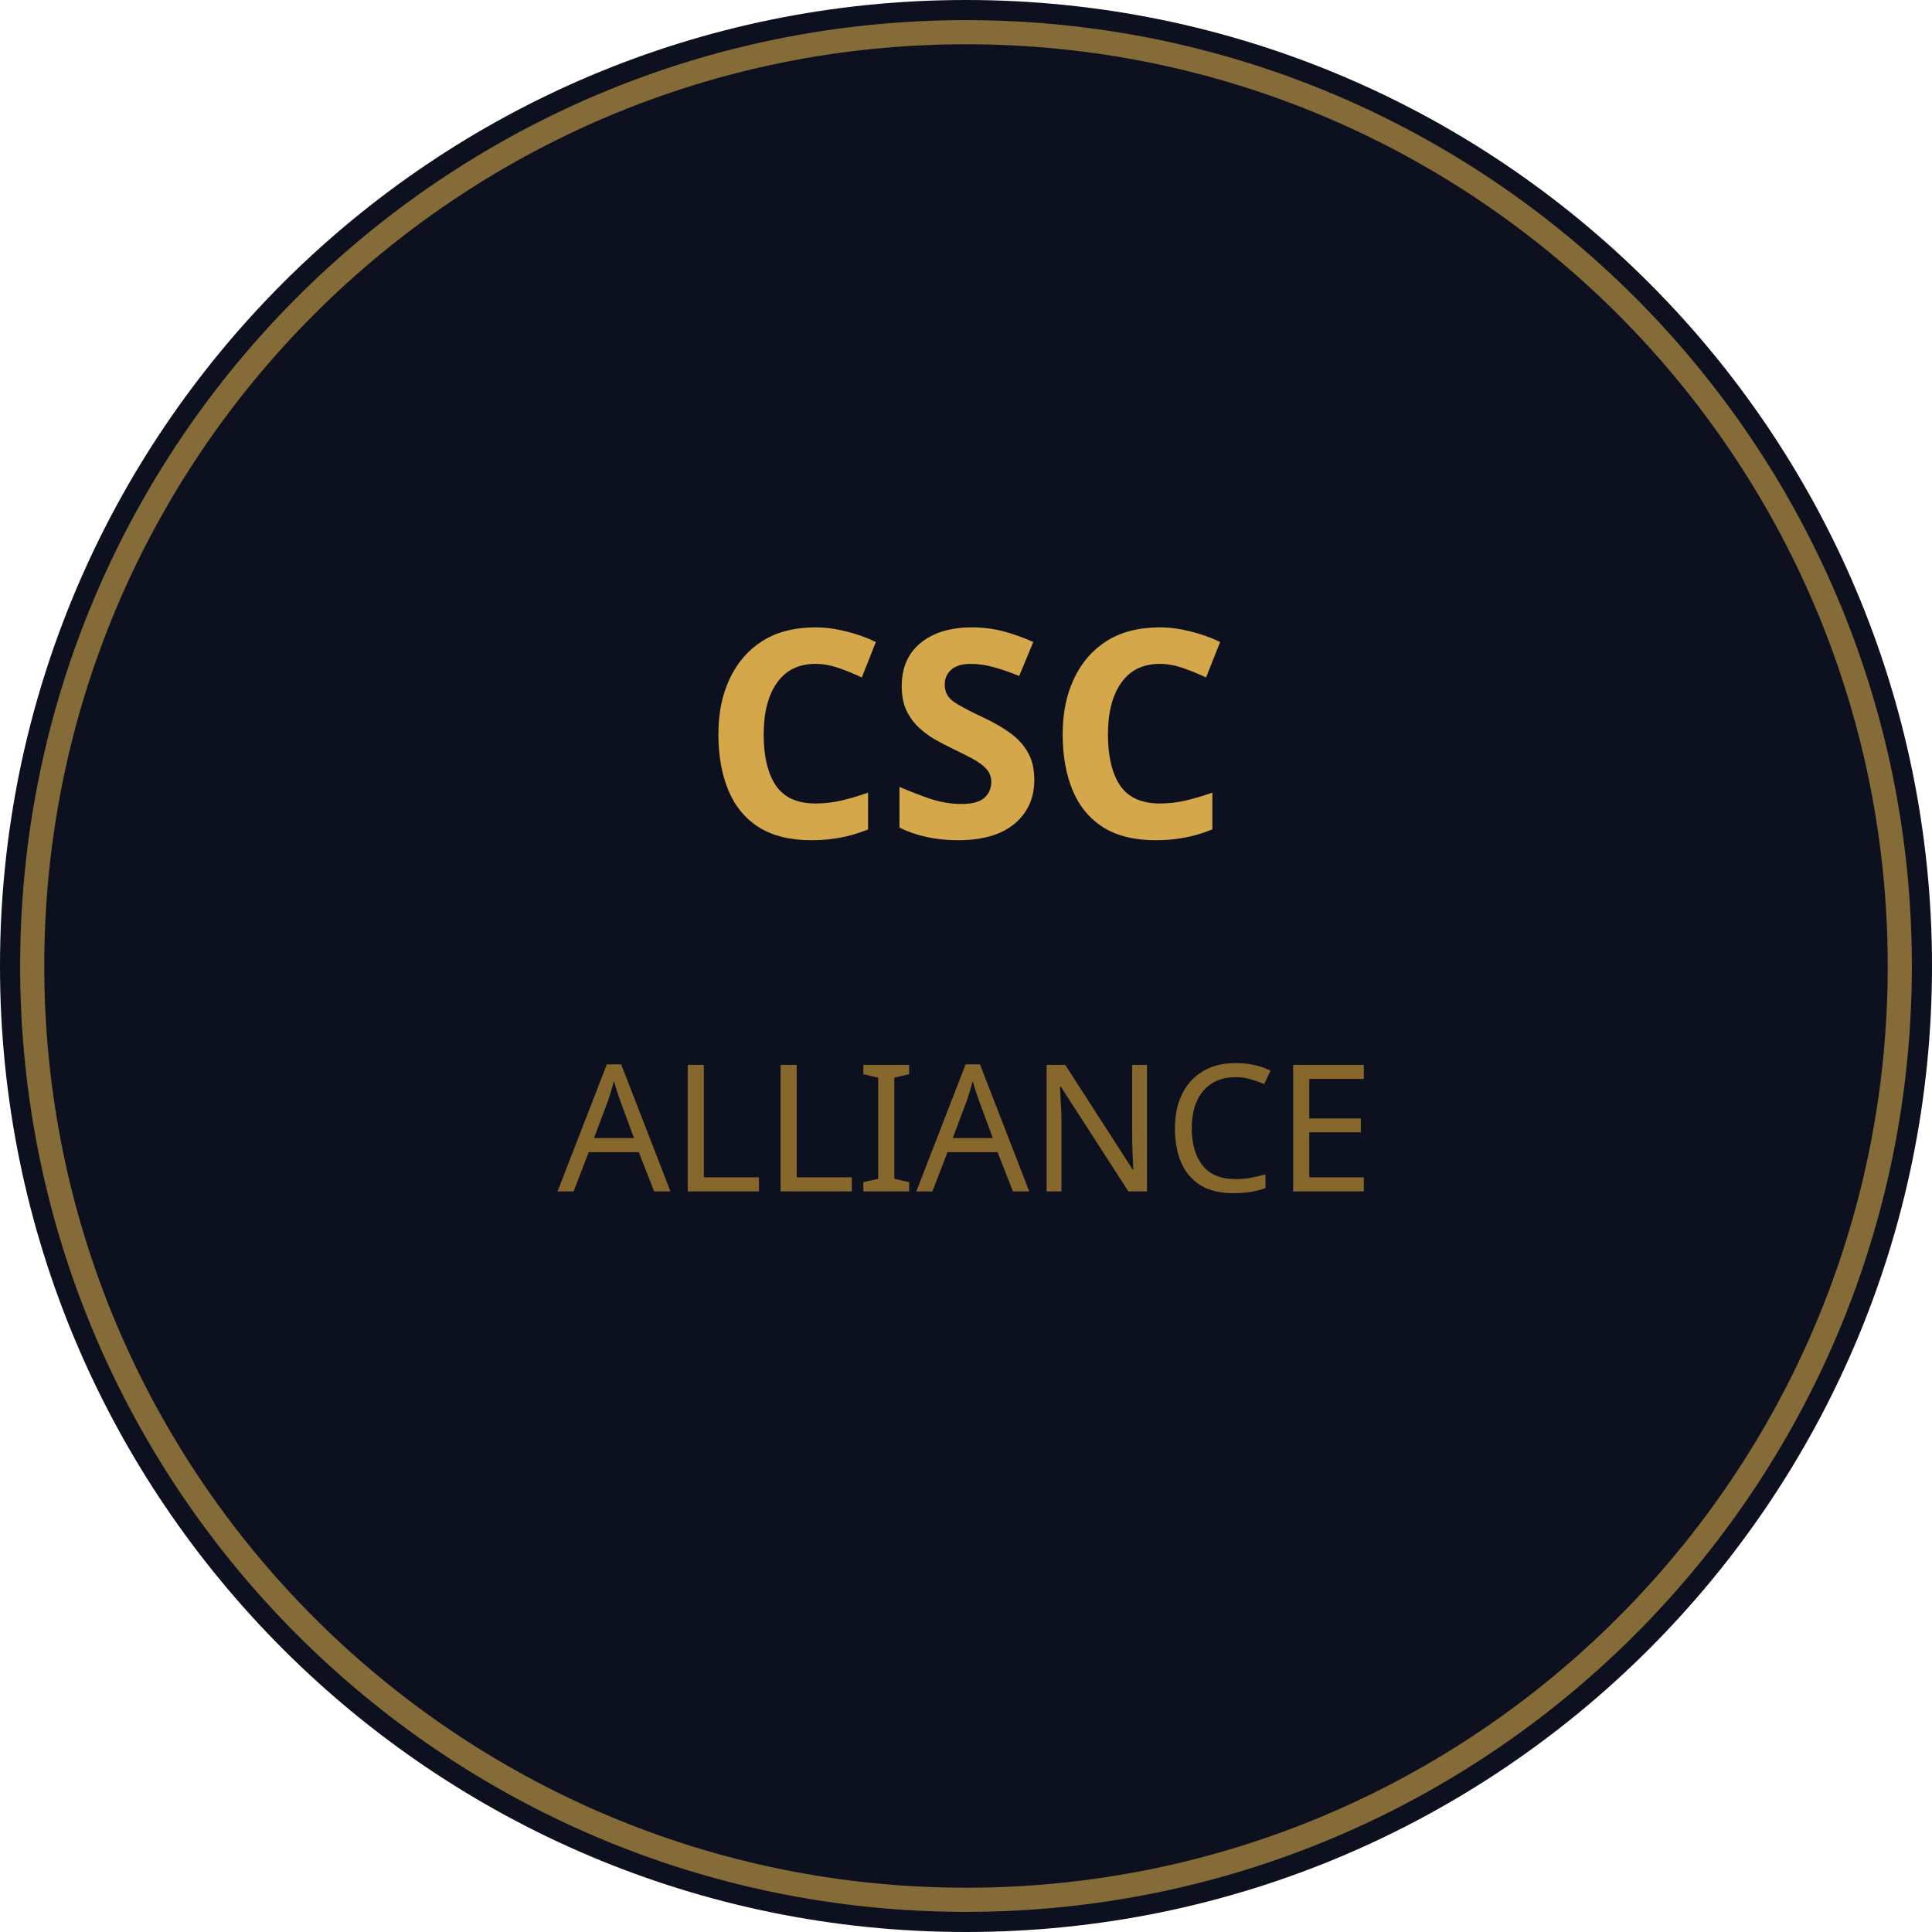
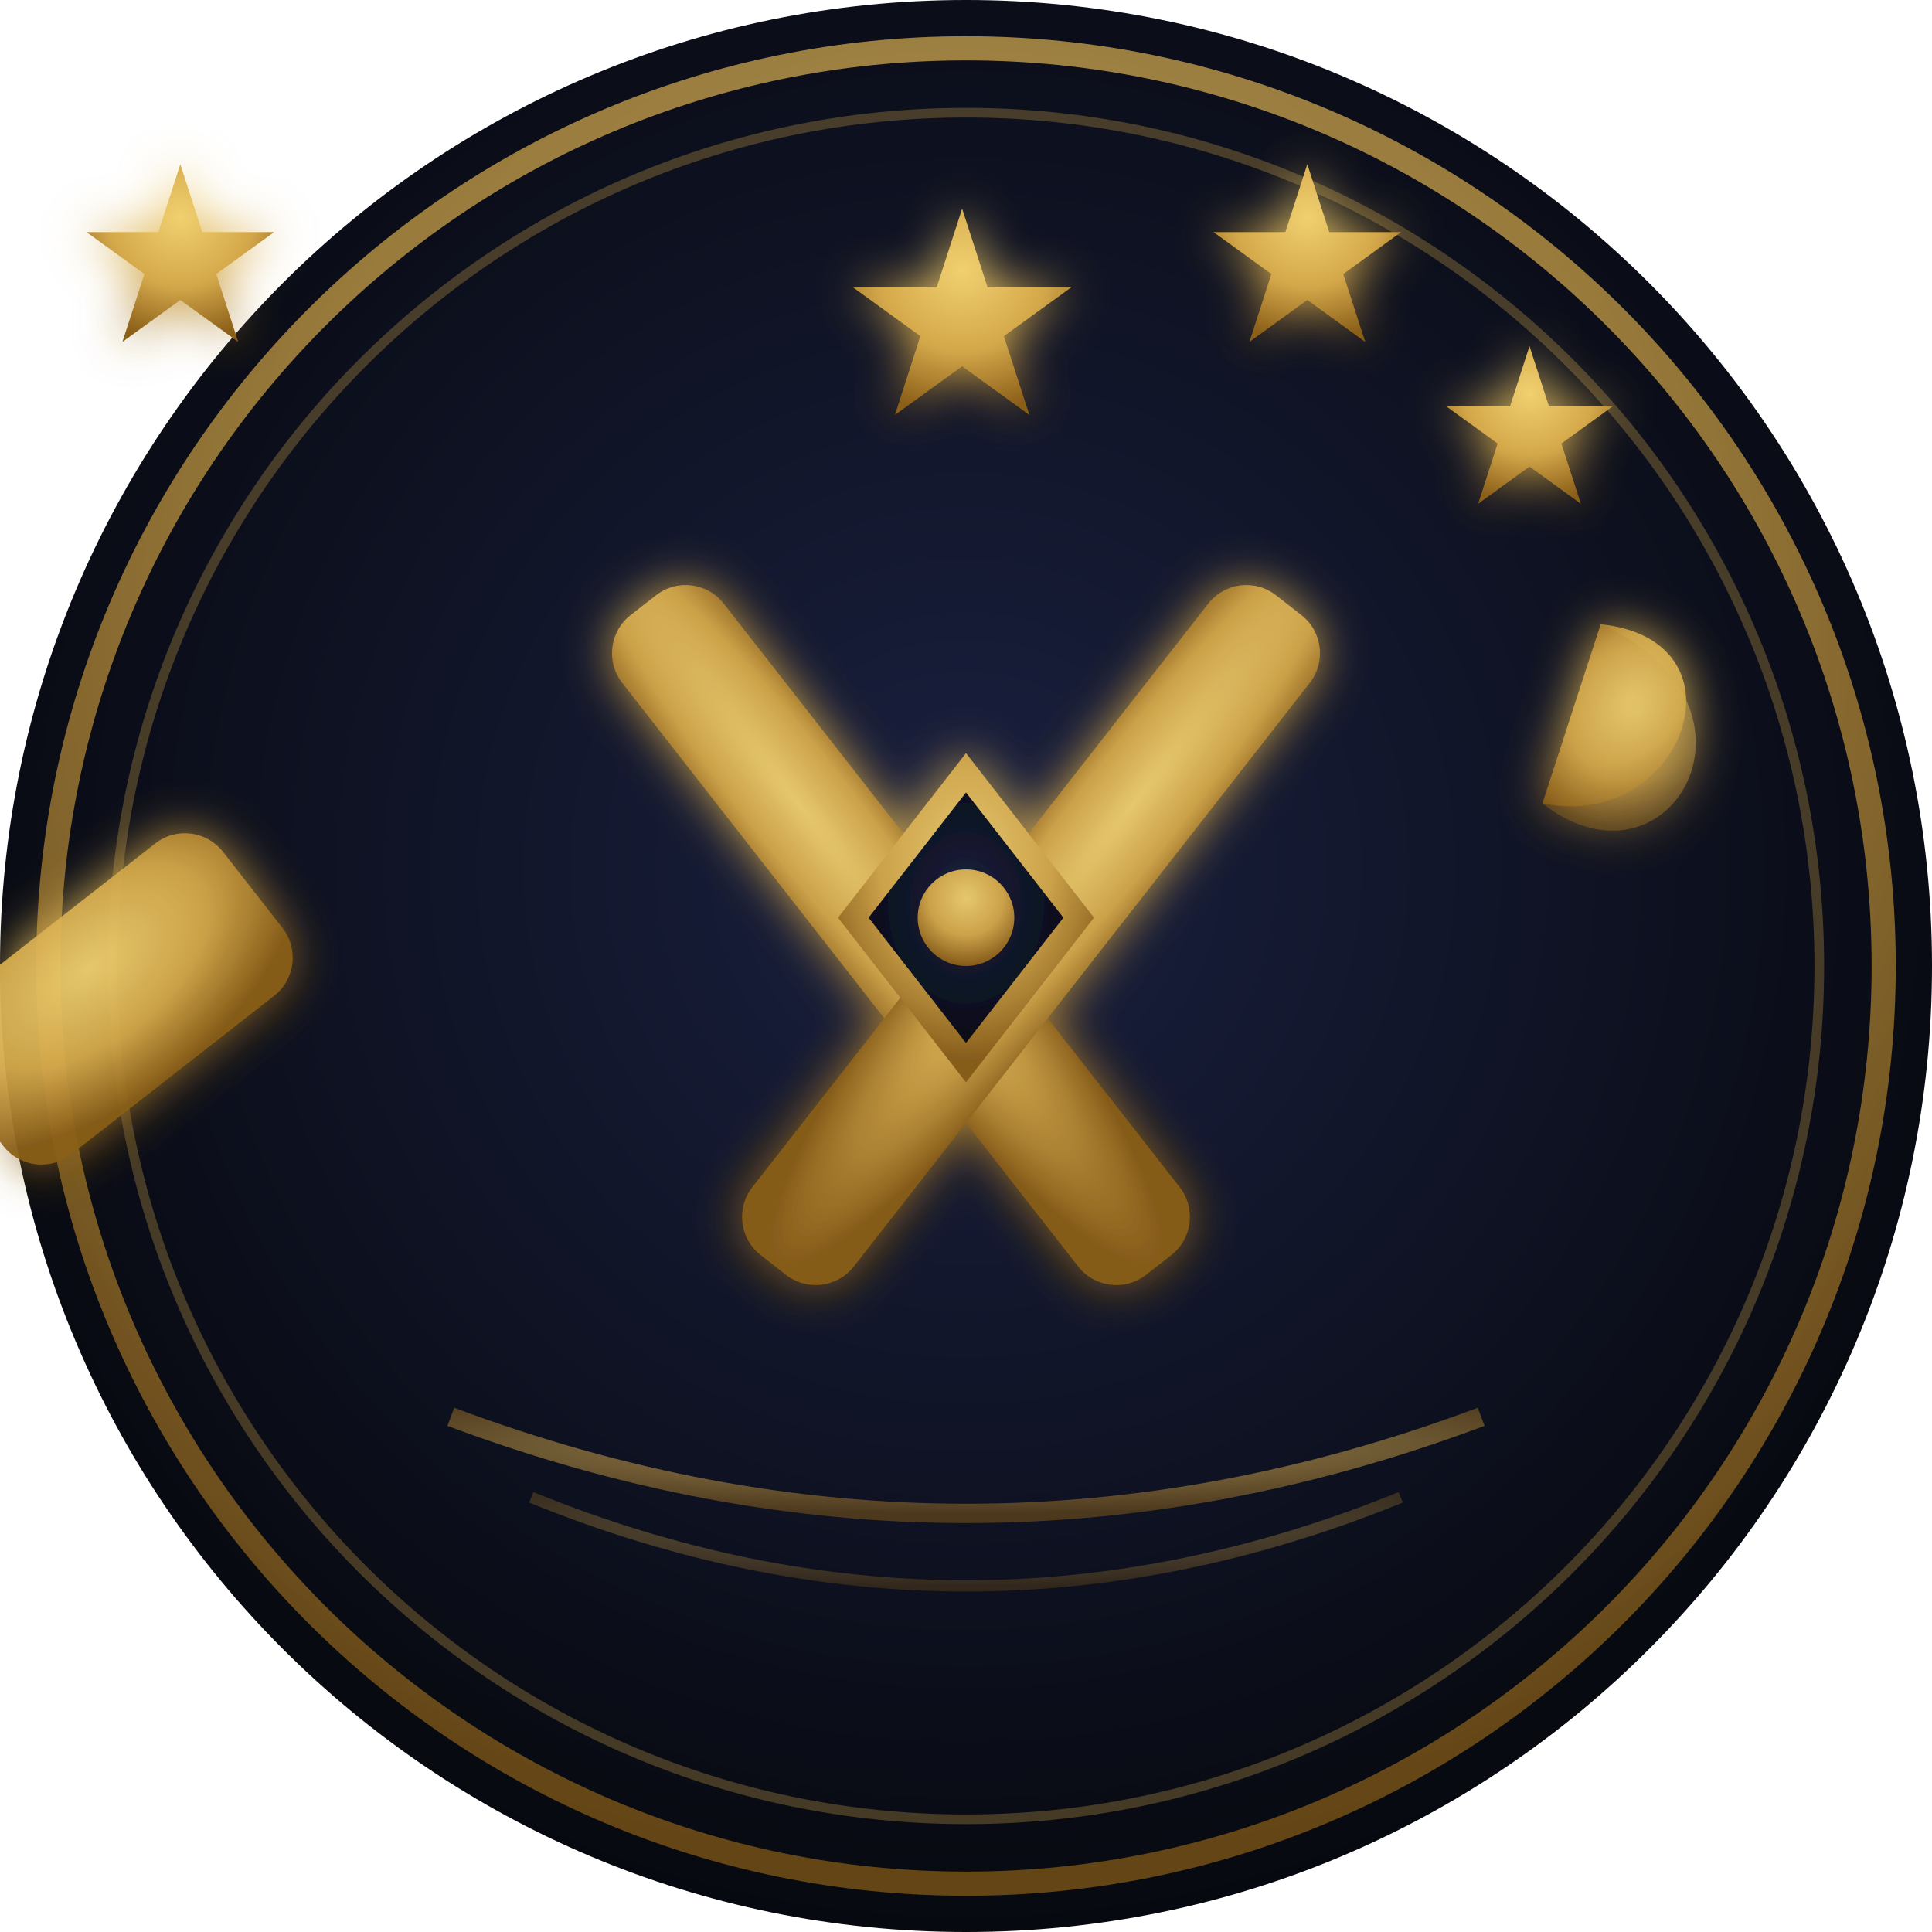
<svg xmlns="http://www.w3.org/2000/svg" viewBox="0 0 120 120">
-   <circle cx="60" cy="60" r="60" fill="#0d101e" />
-   <circle cx="60" cy="60" r="58" fill="none" stroke="rgba(212,168,74,0.6)" stroke-width="1.5" />
-   <text x="60" y="52" text-anchor="middle" font-family="sans-serif" font-weight="700" font-size="18" fill="#d4a84a">CSC</text>
-   <text x="60" y="74" text-anchor="middle" font-family="sans-serif" font-weight="400" font-size="11" fill="rgba(185,142,52,0.7)">ALLIANCE</text>
+   <defs>
+     <radialGradient id="bg" cx="50%" cy="45%" r="55%">
+       <stop offset="0%" stop-color="#1a2040" />
+       <stop offset="100%" stop-color="#07090f" />
+     </radialGradient>
+     <radialGradient id="gold" cx="50%" cy="30%" r="70%">
+       <stop offset="0%" stop-color="#f0d070" />
+       <stop offset="55%" stop-color="#d4a84a" />
+       <stop offset="100%" stop-color="#8a5e18" />
+     </radialGradient>
+     <filter id="glow">
+       <feGaussianBlur stdDeviation="1.5" result="blur" />
+       <feMerge>
+         <feMergeNode in="blur" />
+         <feMergeNode in="SourceGraphic" />
+       </feMerge>
+     </filter>
+   </defs>
+   <circle cx="60" cy="60" r="60" fill="url(#bg)" />
+   <circle cx="60" cy="60" r="57" fill="none" stroke="url(#gold)" stroke-width="1.5" opacity="0.7" />
+   <circle cx="60" cy="60" r="53" fill="none" stroke="rgba(212,168,74,0.3)" stroke-width="0.6" />
+   <g fill="url(#gold)" filter="url(#glow)">
+     <polygon points="60,10 62.2,16.8 69.4,16.8 63.6,21 65.8,27.8 60,23.6 54.2,27.8 56.4,21 50.6,16.8 57.8,16.8" transform="scale(0.72) translate(23,8)" />
+     <polygon points="60,10 62.2,16.8 69.4,16.8 63.6,21 65.8,27.8 60,23.6 54.2,27.8 56.4,21 50.6,16.8 57.8,16.8" transform="translate(-26,4) scale(0.62)" />
+     <polygon points="60,10 62.2,16.8 69.4,16.8 63.6,21 65.8,27.8 60,23.6 54.2,27.8 56.4,21 50.6,16.8 57.8,16.8" transform="translate(44,4) scale(0.62)" />
+     <polygon points="60,10 62.2,16.8 69.4,16.8 63.6,21 65.8,27.8 60,23.6 54.2,27.8 56.4,21 50.6,16.8 57.8,16.8" transform="translate(-44,16) scale(0.55)" />
+     <polygon points="60,10 62.2,16.8 69.4,16.8 63.6,21 65.8,27.8 60,23.6 54.2,27.8 56.4,21 50.6,16.8 57.8,16.8" transform="translate(62,16) scale(0.55)" />
+   </g>
+   <g filter="url(#glow)" opacity="0.95">
+     <rect x="54" y="30" width="8" height="52" rx="3" fill="url(#gold)" transform="rotate(-38 60 60)" />
+     <rect x="58" y="30" width="8" height="52" rx="3" fill="url(#gold)" transform="rotate(38 60 60)" />
+     <rect x="24" y="29" width="22" height="12" rx="3" fill="url(#gold)" transform="rotate(-38 60 60) translate(-18,-6)" />
+     <path d="M88 27 C96 22 100 34 92 38 Z" fill="url(#gold)" transform="rotate(38 60 60) translate(-10,-8)" />
+     <path d="M88 27 C100 24 102 38 92 38 Z" fill="url(#gold)" transform="rotate(38 60 60) translate(-10,-8)" opacity="0.5" />
+     <polygon points="60,48 67,57 60,66 53,57" fill="url(#bg)" stroke="url(#gold)" stroke-width="1.5" />
+     <circle cx="60" cy="57" r="3" fill="url(#gold)" />
+   </g>
+   <path d="M 28 88 Q 60 100 92 88" fill="none" stroke="url(#gold)" stroke-width="1.2" opacity="0.5" />
+   <path d="M 33 93 Q 60 104 87 93" fill="none" stroke="url(#gold)" stroke-width="0.7" opacity="0.3" />
</svg>
